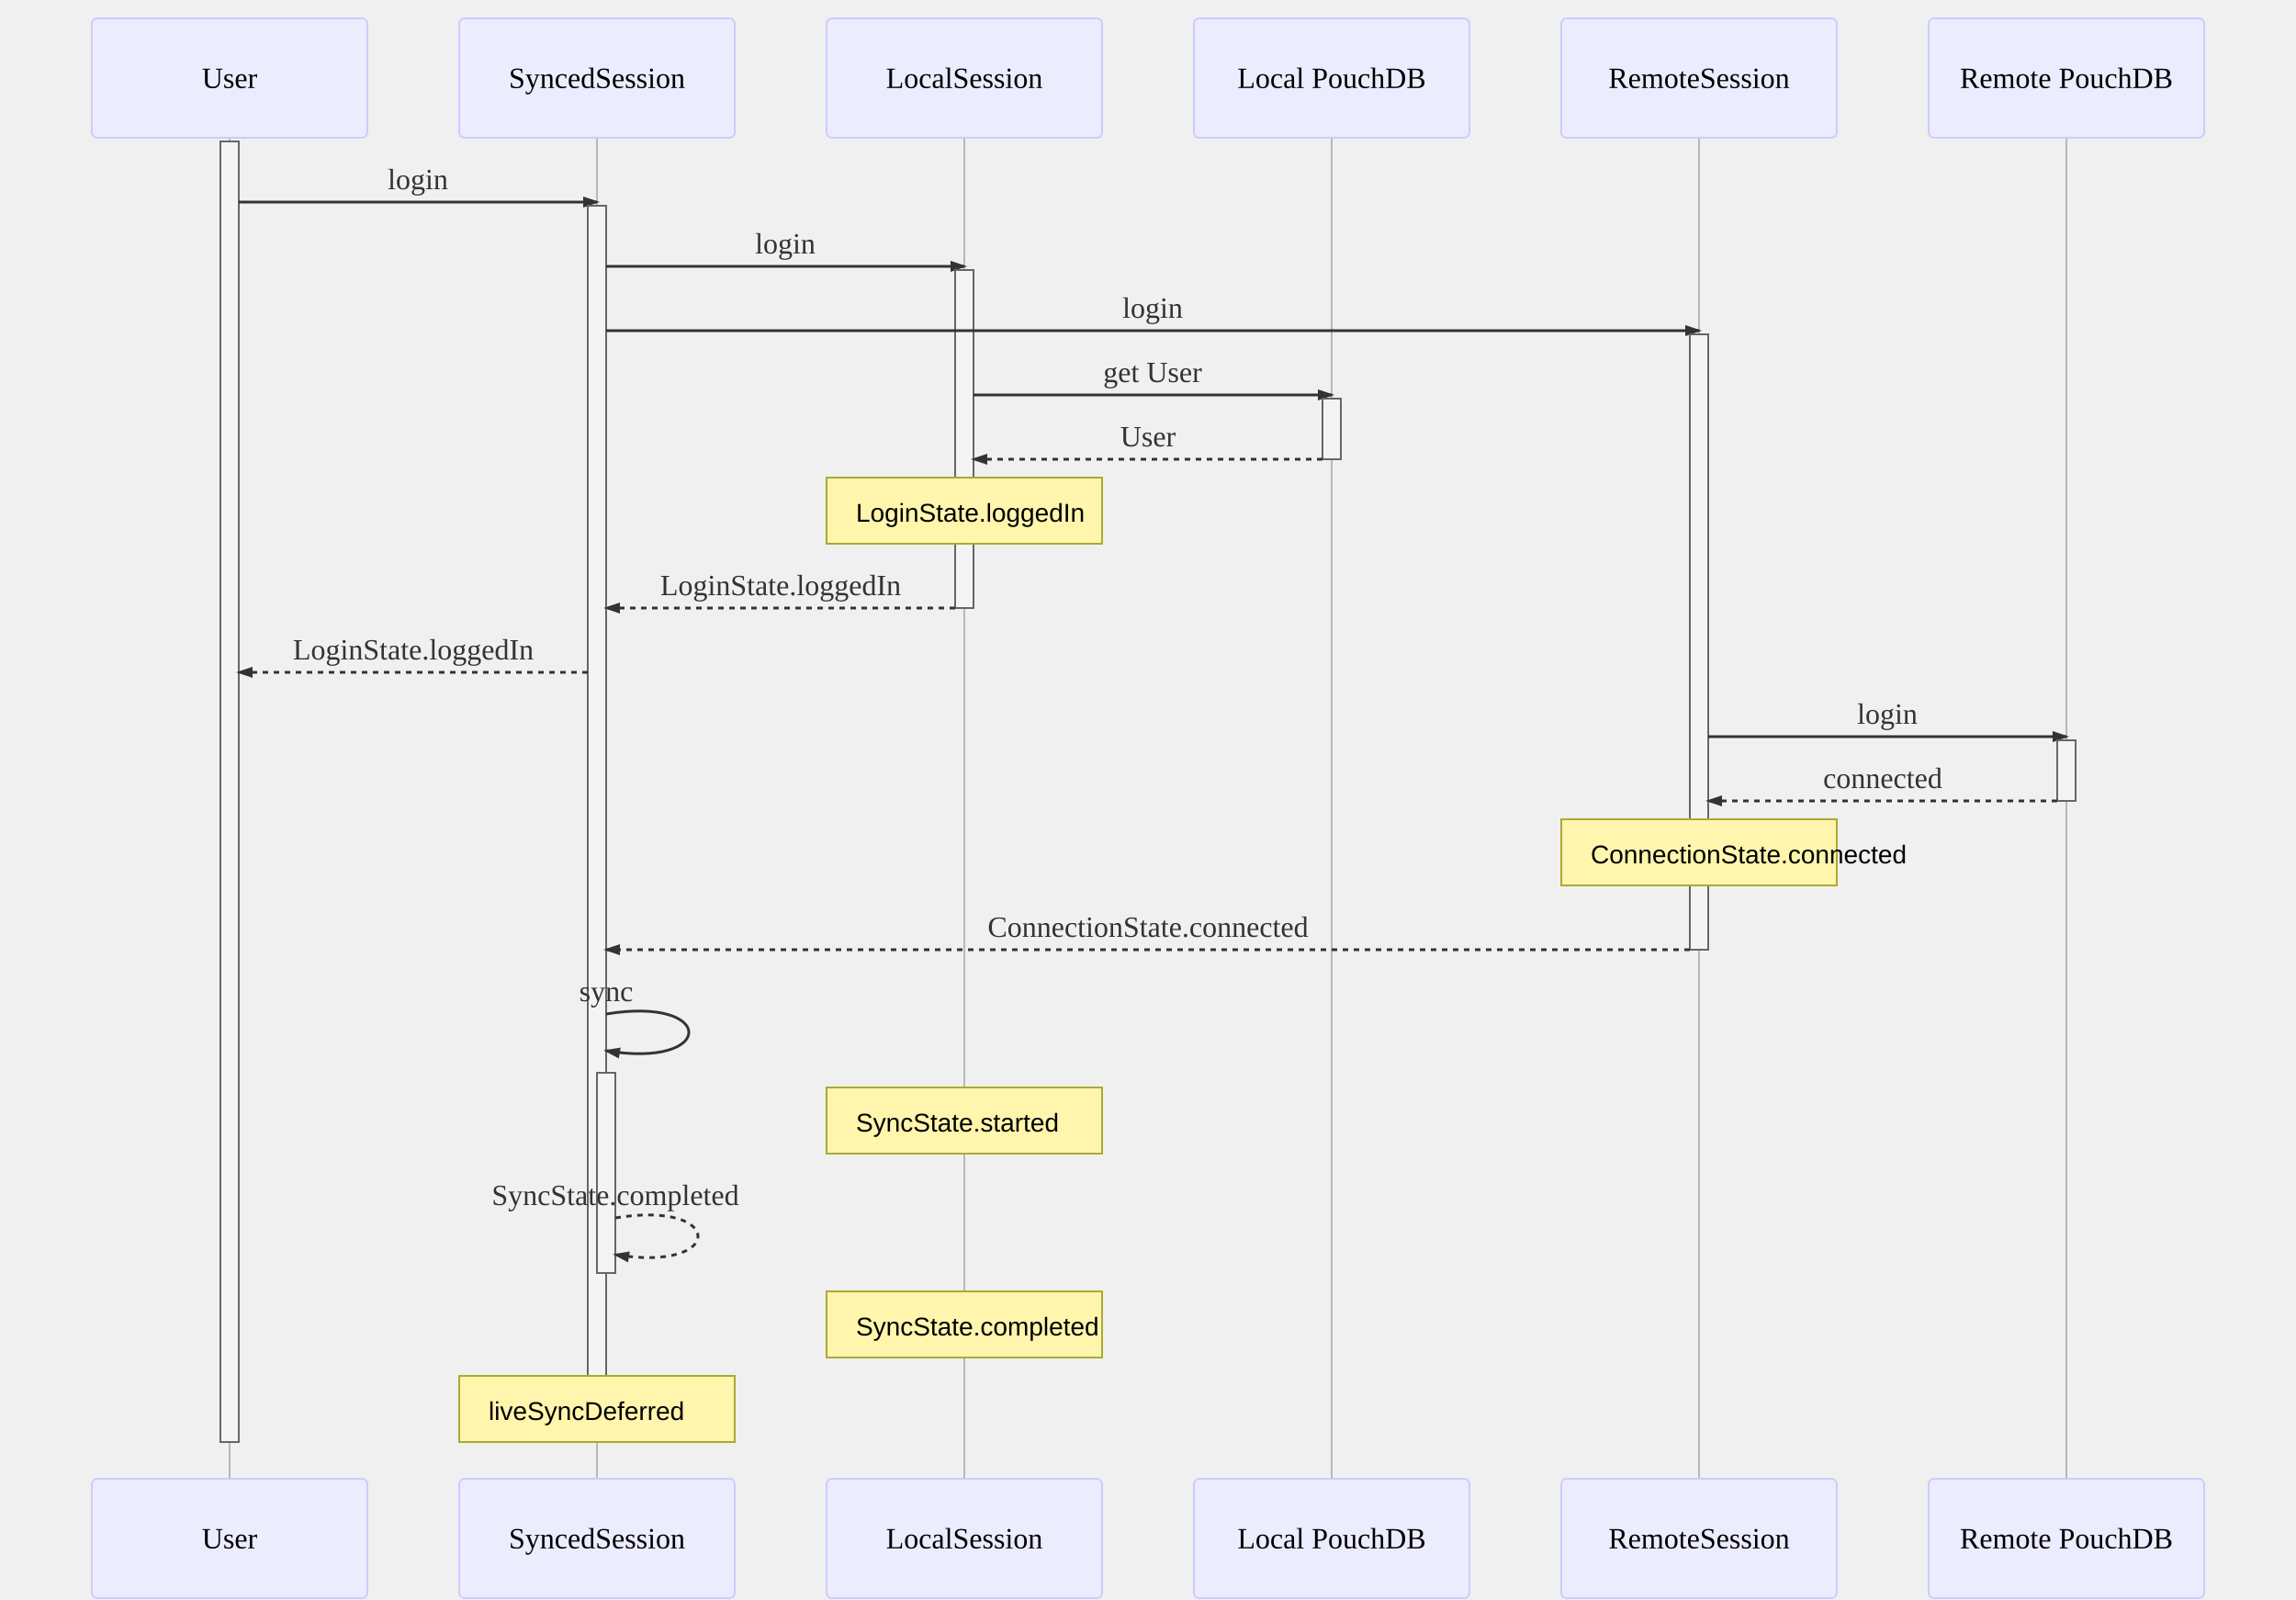
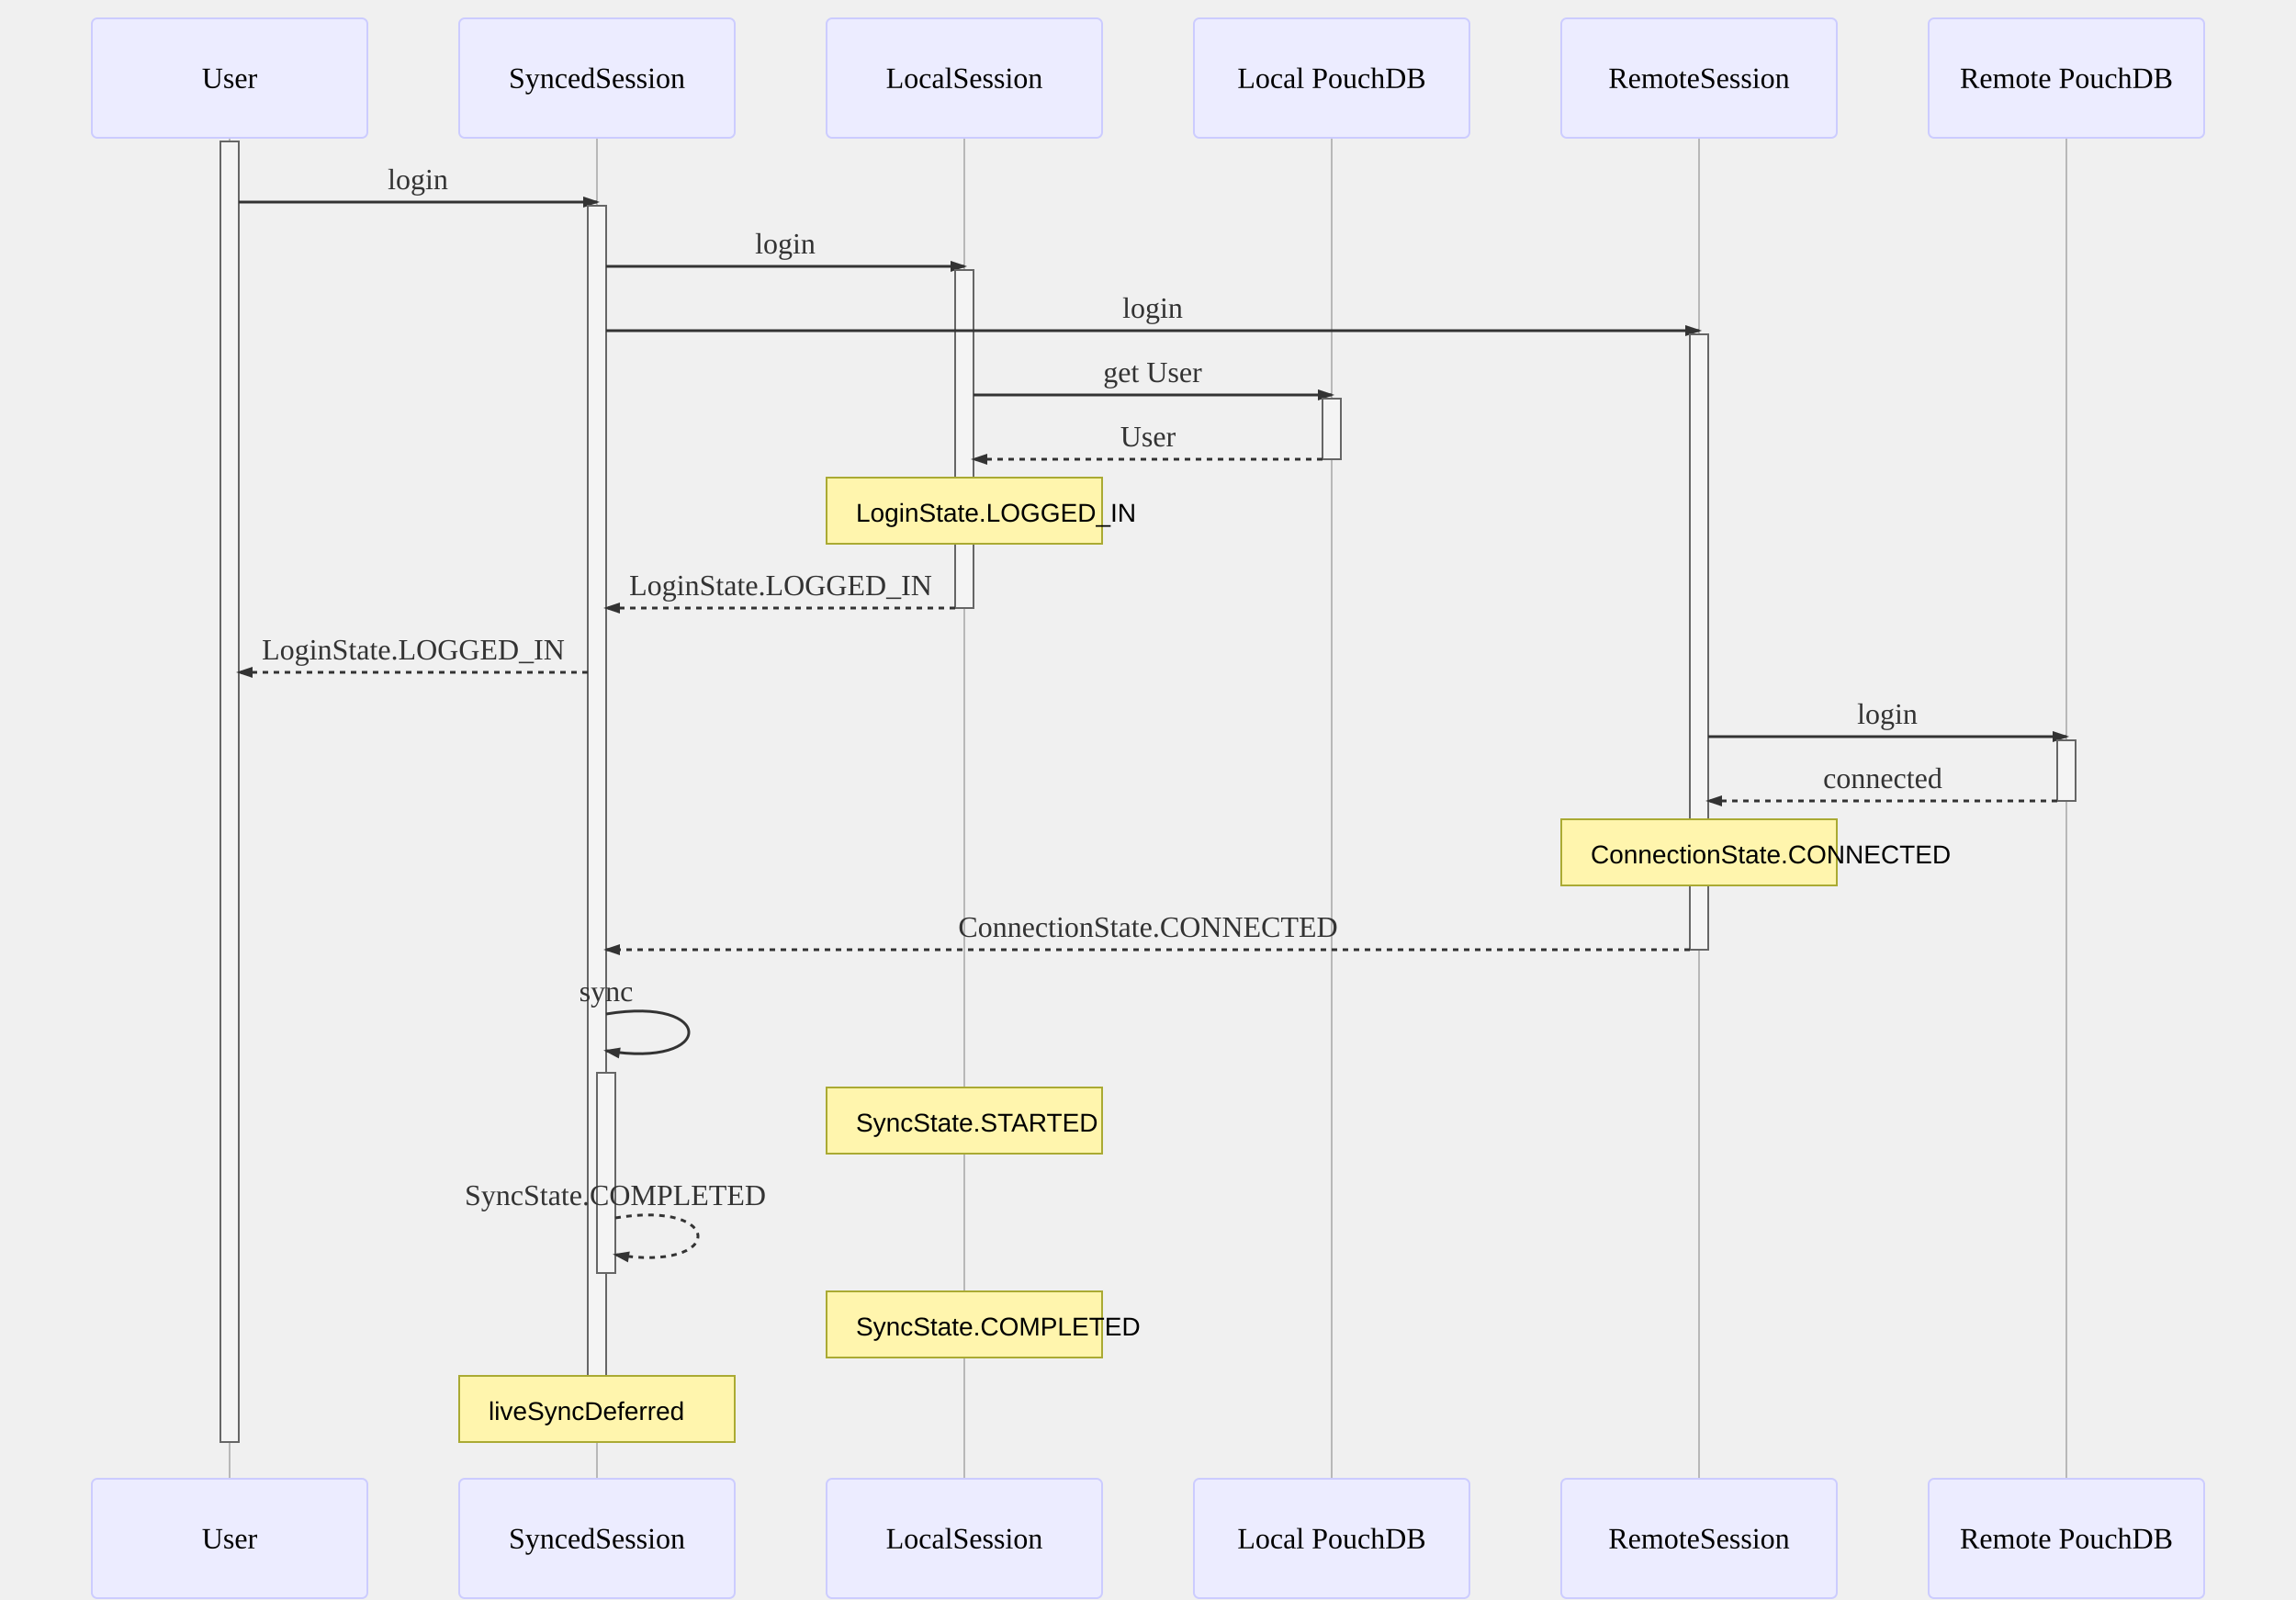
<svg xmlns="http://www.w3.org/2000/svg" id="mermaid-1564680978663" width="100%" height="100%" style="max-width:1250px;" viewBox="-50 -10 1250 871">
  <style>#mermaid-1564680978663 .label{font-family:trebuchet ms,verdana,arial;color:#333}#mermaid-1564680978663 .node circle,#mermaid-1564680978663 .node ellipse,#mermaid-1564680978663 .node polygon,#mermaid-1564680978663 .node rect{fill:#ececff;stroke:#9370db;stroke-width:1px}#mermaid-1564680978663 .node.clickable{cursor:pointer}#mermaid-1564680978663 .arrowheadPath{fill:#333}#mermaid-1564680978663 .edgePath .path{stroke:#333;stroke-width:1.5px}#mermaid-1564680978663 .edgeLabel{background-color:#e8e8e8}#mermaid-1564680978663 .cluster rect{fill:#ffffde!important;stroke:#aa3!important;stroke-width:1px!important}#mermaid-1564680978663 .cluster text{fill:#333}#mermaid-1564680978663 div.mermaidTooltip{position:absolute;text-align:center;max-width:200px;padding:2px;font-family:trebuchet ms,verdana,arial;font-size:12px;background:#ffffde;border:1px solid #aa3;border-radius:2px;pointer-events:none;z-index:100}#mermaid-1564680978663 .actor{stroke:#ccf;fill:#ececff}#mermaid-1564680978663 text.actor{fill:#000;stroke:none}#mermaid-1564680978663 .actor-line{stroke:grey}#mermaid-1564680978663 .messageLine0{marker-end:"url(#arrowhead)"}#mermaid-1564680978663 .messageLine0,#mermaid-1564680978663 .messageLine1{stroke-width:1.5;stroke-dasharray:"2 2";stroke:#333}#mermaid-1564680978663 #arrowhead{fill:#333}#mermaid-1564680978663 #crosshead path{fill:#333!important;stroke:#333!important}#mermaid-1564680978663 .messageText{fill:#333;stroke:none}#mermaid-1564680978663 .labelBox{stroke:#ccf;fill:#ececff}#mermaid-1564680978663 .labelText,#mermaid-1564680978663 .loopText{fill:#000;stroke:none}#mermaid-1564680978663 .loopLine{stroke-width:2;stroke-dasharray:"2 2";marker-end:"url(#arrowhead)";stroke:#ccf}#mermaid-1564680978663 .note{stroke:#aa3;fill:#fff5ad}#mermaid-1564680978663 .noteText{fill:#000;stroke:none;font-family:trebuchet ms,verdana,arial;font-size:14px}#mermaid-1564680978663 .section{stroke:none;opacity:.2}#mermaid-1564680978663 .section0{fill:rgba(102,102,255,.49)}#mermaid-1564680978663 .section2{fill:#fff400}#mermaid-1564680978663 .section1,#mermaid-1564680978663 .section3{fill:#fff;opacity:.2}#mermaid-1564680978663 .sectionTitle0,#mermaid-1564680978663 .sectionTitle1,#mermaid-1564680978663 .sectionTitle2,#mermaid-1564680978663 .sectionTitle3{fill:#333}#mermaid-1564680978663 .sectionTitle{text-anchor:start;font-size:11px;text-height:14px}#mermaid-1564680978663 .grid .tick{stroke:#d3d3d3;opacity:.3;shape-rendering:crispEdges}#mermaid-1564680978663 .grid path{stroke-width:0}#mermaid-1564680978663 .today{fill:none;stroke:red;stroke-width:2px}#mermaid-1564680978663 .task{stroke-width:2}#mermaid-1564680978663 .taskText{text-anchor:middle;font-size:11px}#mermaid-1564680978663 .taskTextOutsideRight{fill:#000;text-anchor:start;font-size:11px}#mermaid-1564680978663 .taskTextOutsideLeft{fill:#000;text-anchor:end;font-size:11px}#mermaid-1564680978663 .taskText0,#mermaid-1564680978663 .taskText1,#mermaid-1564680978663 .taskText2,#mermaid-1564680978663 .taskText3{fill:#fff}#mermaid-1564680978663 .task0,#mermaid-1564680978663 .task1,#mermaid-1564680978663 .task2,#mermaid-1564680978663 .task3{fill:#8a90dd;stroke:#534fbc}#mermaid-1564680978663 .taskTextOutside0,#mermaid-1564680978663 .taskTextOutside1,#mermaid-1564680978663 .taskTextOutside2,#mermaid-1564680978663 .taskTextOutside3{fill:#000}#mermaid-1564680978663 .active0,#mermaid-1564680978663 .active1,#mermaid-1564680978663 .active2,#mermaid-1564680978663 .active3{fill:#bfc7ff;stroke:#534fbc}#mermaid-1564680978663 .activeText0,#mermaid-1564680978663 .activeText1,#mermaid-1564680978663 .activeText2,#mermaid-1564680978663 .activeText3{fill:#000!important}#mermaid-1564680978663 .done0,#mermaid-1564680978663 .done1,#mermaid-1564680978663 .done2,#mermaid-1564680978663 .done3{stroke:grey;fill:#d3d3d3;stroke-width:2}#mermaid-1564680978663 .doneText0,#mermaid-1564680978663 .doneText1,#mermaid-1564680978663 .doneText2,#mermaid-1564680978663 .doneText3{fill:#000!important}#mermaid-1564680978663 .crit0,#mermaid-1564680978663 .crit1,#mermaid-1564680978663 .crit2,#mermaid-1564680978663 .crit3{stroke:#f88;fill:red;stroke-width:2}#mermaid-1564680978663 .activeCrit0,#mermaid-1564680978663 .activeCrit1,#mermaid-1564680978663 .activeCrit2,#mermaid-1564680978663 .activeCrit3{stroke:#f88;fill:#bfc7ff;stroke-width:2}#mermaid-1564680978663 .doneCrit0,#mermaid-1564680978663 .doneCrit1,#mermaid-1564680978663 .doneCrit2,#mermaid-1564680978663 .doneCrit3{stroke:#f88;fill:#d3d3d3;stroke-width:2;cursor:pointer;shape-rendering:crispEdges}#mermaid-1564680978663 .activeCritText0,#mermaid-1564680978663 .activeCritText1,#mermaid-1564680978663 .activeCritText2,#mermaid-1564680978663 .activeCritText3,#mermaid-1564680978663 .doneCritText0,#mermaid-1564680978663 .doneCritText1,#mermaid-1564680978663 .doneCritText2,#mermaid-1564680978663 .doneCritText3{fill:#000!important}#mermaid-1564680978663 .titleText{text-anchor:middle;font-size:18px;fill:#000}#mermaid-1564680978663 g.classGroup text{fill:#9370db;stroke:none;font-family:trebuchet ms,verdana,arial;font-size:10px}#mermaid-1564680978663 g.classGroup rect{fill:#ececff;stroke:#9370db}#mermaid-1564680978663 g.classGroup line{stroke:#9370db;stroke-width:1}#mermaid-1564680978663 .classLabel .box{stroke:none;stroke-width:0;fill:#ececff;opacity:.5}#mermaid-1564680978663 .classLabel .label{fill:#9370db;font-size:10px}#mermaid-1564680978663 .relation{stroke:#9370db;stroke-width:1;fill:none}#mermaid-1564680978663 #compositionEnd,#mermaid-1564680978663 #compositionStart{fill:#9370db;stroke:#9370db;stroke-width:1}#mermaid-1564680978663 #aggregationEnd,#mermaid-1564680978663 #aggregationStart{fill:#ececff;stroke:#9370db;stroke-width:1}#mermaid-1564680978663 #dependencyEnd,#mermaid-1564680978663 #dependencyStart,#mermaid-1564680978663 #extensionEnd,#mermaid-1564680978663 #extensionStart{fill:#9370db;stroke:#9370db;stroke-width:1}#mermaid-1564680978663 .branch-label,#mermaid-1564680978663 .commit-id,#mermaid-1564680978663 .commit-msg{fill:#d3d3d3;color:#d3d3d3}</style>
  <style>#mermaid-1564680978663 {
    color: rgb(0, 0, 0);
    font: normal normal 400 normal 16px / normal "Times New Roman";
  }</style>
  <g />
  <g>
    <line id="actor0" x1="75" y1="5" x2="75" y2="860" class="actor-line" stroke-width="0.5px" stroke="#999" />
    <rect x="0" y="0" fill="#eaeaea" stroke="#666" width="150" height="65" rx="3" ry="3" class="actor" />
    <text x="75" y="32.5" dominant-baseline="central" alignment-baseline="central" class="actor" style="text-anchor: middle;">
      <tspan x="75" dy="0">User</tspan>
    </text>
  </g>
  <g>
    <line id="actor1" x1="275" y1="5" x2="275" y2="860" class="actor-line" stroke-width="0.5px" stroke="#999" />
    <rect x="200" y="0" fill="#eaeaea" stroke="#666" width="150" height="65" rx="3" ry="3" class="actor" />
    <text x="275" y="32.5" dominant-baseline="central" alignment-baseline="central" class="actor" style="text-anchor: middle;">
      <tspan x="275" dy="0">SyncedSession</tspan>
    </text>
  </g>
  <g>
    <line id="actor2" x1="475" y1="5" x2="475" y2="860" class="actor-line" stroke-width="0.5px" stroke="#999" />
    <rect x="400" y="0" fill="#eaeaea" stroke="#666" width="150" height="65" rx="3" ry="3" class="actor" />
    <text x="475" y="32.5" dominant-baseline="central" alignment-baseline="central" class="actor" style="text-anchor: middle;">
      <tspan x="475" dy="0">LocalSession</tspan>
    </text>
  </g>
  <g>
    <line id="actor3" x1="675" y1="5" x2="675" y2="860" class="actor-line" stroke-width="0.5px" stroke="#999" />
    <rect x="600" y="0" fill="#eaeaea" stroke="#666" width="150" height="65" rx="3" ry="3" class="actor" />
    <text x="675" y="32.5" dominant-baseline="central" alignment-baseline="central" class="actor" style="text-anchor: middle;">
      <tspan x="675" dy="0">Local PouchDB</tspan>
    </text>
  </g>
  <g>
    <line id="actor4" x1="875" y1="5" x2="875" y2="860" class="actor-line" stroke-width="0.5px" stroke="#999" />
    <rect x="800" y="0" fill="#eaeaea" stroke="#666" width="150" height="65" rx="3" ry="3" class="actor" />
    <text x="875" y="32.5" dominant-baseline="central" alignment-baseline="central" class="actor" style="text-anchor: middle;">
      <tspan x="875" dy="0">RemoteSession</tspan>
    </text>
  </g>
  <g>
    <line id="actor5" x1="1075" y1="5" x2="1075" y2="860" class="actor-line" stroke-width="0.5px" stroke="#999" />
    <rect x="1000" y="0" fill="#eaeaea" stroke="#666" width="150" height="65" rx="3" ry="3" class="actor" />
    <text x="1075" y="32.5" dominant-baseline="central" alignment-baseline="central" class="actor" style="text-anchor: middle;">
      <tspan x="1075" dy="0">Remote PouchDB</tspan>
    </text>
  </g>
  <defs>
    <marker id="arrowhead" refX="5" refY="2" markerWidth="6" markerHeight="4" orient="auto">
      <path d="M 0,0 V 4 L6,2 Z" />
    </marker>
  </defs>
  <defs>
    <marker id="crosshead" markerWidth="15" markerHeight="8" orient="auto" refX="16" refY="4">
      <path fill="black" stroke="#000000" stroke-width="1px" d="M 9,2 V 6 L16,4 Z" style="stroke-dasharray: 0, 0;" />
      <path fill="none" stroke="#000000" stroke-width="1px" d="M 0,1 L 6,7 M 6,1 L 0,7" style="stroke-dasharray: 0, 0;" />
    </marker>
  </defs>
  <g>
    <rect x="70" y="67" fill="#f4f4f4" stroke="#666" width="10" height="708" rx="0" ry="0" />
  </g>
  <g>
    <text x="177.5" y="93" class="messageText" style="text-anchor: middle;">login</text>
    <line x1="80" y1="100" x2="275" y2="100" class="messageLine0" stroke-width="2" stroke="black" marker-end="url(#arrowhead)" style="fill: none;" />
  </g>
  <g>
    <rect x="270" y="102" fill="#f4f4f4" stroke="#666" width="10" height="673" rx="0" ry="0" />
  </g>
  <g>
    <text x="377.5" y="128" class="messageText" style="text-anchor: middle;">login</text>
    <line x1="280" y1="135" x2="475" y2="135" class="messageLine0" stroke-width="2" stroke="black" marker-end="url(#arrowhead)" style="fill: none;" />
  </g>
  <g>
    <rect x="470" y="137" fill="#f4f4f4" stroke="#666" width="10" height="184" rx="0" ry="0" />
  </g>
  <g>
    <text x="577.5" y="163" class="messageText" style="text-anchor: middle;">login</text>
    <line x1="280" y1="170" x2="875" y2="170" class="messageLine0" stroke-width="2" stroke="black" marker-end="url(#arrowhead)" style="fill: none;" />
  </g>
  <g>
    <rect x="870" y="172" fill="#f4f4f4" stroke="#666" width="10" height="335" rx="0" ry="0" />
  </g>
  <g>
    <text x="577.5" y="198" class="messageText" style="text-anchor: middle;">get User</text>
    <line x1="480" y1="205" x2="675" y2="205" class="messageLine0" stroke-width="2" stroke="black" marker-end="url(#arrowhead)" style="fill: none;" />
  </g>
  <g>
    <rect x="670" y="207" fill="#f4f4f4" stroke="#666" width="10" height="33" rx="0" ry="0" />
  </g>
  <g>
    <text x="575" y="233" class="messageText" style="text-anchor: middle;">User</text>
    <line x1="670" y1="240" x2="480" y2="240" class="messageLine1" stroke-width="2" stroke="black" marker-end="url(#arrowhead)" style="stroke-dasharray: 3, 3; fill: none;" />
  </g>
  <g>
    <rect x="400" y="250" fill="#EDF2AE" stroke="#666" width="150" height="36" rx="0" ry="0" class="note" />
    <text x="396" y="274" fill="black" class="noteText">
-       <tspan x="416" fill="black">LoginState.loggedIn</tspan>
+       <tspan x="416" fill="black">LoginState.LOGGED_IN</tspan>
    </text>
  </g>
  <g>
-     <text x="375" y="314" class="messageText" style="text-anchor: middle;">LoginState.loggedIn</text>
+     <text x="375" y="314" class="messageText" style="text-anchor: middle;">LoginState.LOGGED_IN</text>
    <line x1="470" y1="321" x2="280" y2="321" class="messageLine1" stroke-width="2" stroke="black" marker-end="url(#arrowhead)" style="stroke-dasharray: 3, 3; fill: none;" />
  </g>
  <g>
-     <text x="175" y="349" class="messageText" style="text-anchor: middle;">LoginState.loggedIn</text>
+     <text x="175" y="349" class="messageText" style="text-anchor: middle;">LoginState.LOGGED_IN</text>
    <line x1="270" y1="356" x2="80" y2="356" class="messageLine1" stroke-width="2" stroke="black" marker-end="url(#arrowhead)" style="stroke-dasharray: 3, 3; fill: none;" />
  </g>
  <g>
    <text x="977.5" y="384" class="messageText" style="text-anchor: middle;">login</text>
    <line x1="880" y1="391" x2="1075" y2="391" class="messageLine0" stroke-width="2" stroke="black" marker-end="url(#arrowhead)" style="fill: none;" />
  </g>
  <g>
    <rect x="1070" y="393" fill="#f4f4f4" stroke="#666" width="10" height="33" rx="0" ry="0" />
  </g>
  <g>
    <text x="975" y="419" class="messageText" style="text-anchor: middle;">connected</text>
    <line x1="1070" y1="426" x2="880" y2="426" class="messageLine1" stroke-width="2" stroke="black" marker-end="url(#arrowhead)" style="stroke-dasharray: 3, 3; fill: none;" />
  </g>
  <g>
    <rect x="800" y="436" fill="#EDF2AE" stroke="#666" width="150" height="36" rx="0" ry="0" class="note" />
    <text x="796" y="460" fill="black" class="noteText">
-       <tspan x="816" fill="black">ConnectionState.connected</tspan>
+       <tspan x="816" fill="black">ConnectionState.CONNECTED</tspan>
    </text>
  </g>
  <g>
-     <text x="575" y="500" class="messageText" style="text-anchor: middle;">ConnectionState.connected</text>
+     <text x="575" y="500" class="messageText" style="text-anchor: middle;">ConnectionState.CONNECTED</text>
    <line x1="870" y1="507" x2="280" y2="507" class="messageLine1" stroke-width="2" stroke="black" marker-end="url(#arrowhead)" style="stroke-dasharray: 3, 3; fill: none;" />
  </g>
  <g>
    <text x="280" y="535" class="messageText" style="text-anchor: middle;">sync</text>
    <path d="M 280,542 C 340,532 340,572 280,562" class="messageLine0" stroke-width="2" stroke="black" marker-end="url(#arrowhead)" style="fill: none;" />
  </g>
  <g>
    <rect x="275" y="574" fill="#f4f4f4" stroke="#666" width="10" height="109" rx="0" ry="0" />
  </g>
  <g>
    <rect x="400" y="582" fill="#EDF2AE" stroke="#666" width="150" height="36" rx="0" ry="0" class="note" />
    <text x="396" y="606" fill="black" class="noteText">
-       <tspan x="416" fill="black">SyncState.started</tspan>
+       <tspan x="416" fill="black">SyncState.STARTED</tspan>
    </text>
  </g>
  <g>
-     <text x="285" y="646" class="messageText" style="text-anchor: middle;">SyncState.completed</text>
+     <text x="285" y="646" class="messageText" style="text-anchor: middle;">SyncState.COMPLETED</text>
    <path d="M 285,653 C 345,643 345,683 285,673" class="messageLine1" stroke-width="2" stroke="black" marker-end="url(#arrowhead)" style="stroke-dasharray: 3, 3; fill: none;" />
  </g>
  <g>
    <rect x="400" y="693" fill="#EDF2AE" stroke="#666" width="150" height="36" rx="0" ry="0" class="note" />
    <text x="396" y="717" fill="black" class="noteText">
-       <tspan x="416" fill="black">SyncState.completed</tspan>
+       <tspan x="416" fill="black">SyncState.COMPLETED</tspan>
    </text>
  </g>
  <g>
    <rect x="200" y="739" fill="#EDF2AE" stroke="#666" width="150" height="36" rx="0" ry="0" class="note" />
    <text x="196" y="763" fill="black" class="noteText">
      <tspan x="216" fill="black">liveSyncDeferred</tspan>
    </text>
  </g>
  <g>
    <rect x="0" y="795" fill="#eaeaea" stroke="#666" width="150" height="65" rx="3" ry="3" class="actor" />
    <text x="75" y="827.5" dominant-baseline="central" alignment-baseline="central" class="actor" style="text-anchor: middle;">
      <tspan x="75" dy="0">User</tspan>
    </text>
  </g>
  <g>
    <rect x="200" y="795" fill="#eaeaea" stroke="#666" width="150" height="65" rx="3" ry="3" class="actor" />
    <text x="275" y="827.5" dominant-baseline="central" alignment-baseline="central" class="actor" style="text-anchor: middle;">
      <tspan x="275" dy="0">SyncedSession</tspan>
    </text>
  </g>
  <g>
    <rect x="400" y="795" fill="#eaeaea" stroke="#666" width="150" height="65" rx="3" ry="3" class="actor" />
    <text x="475" y="827.5" dominant-baseline="central" alignment-baseline="central" class="actor" style="text-anchor: middle;">
      <tspan x="475" dy="0">LocalSession</tspan>
    </text>
  </g>
  <g>
    <rect x="600" y="795" fill="#eaeaea" stroke="#666" width="150" height="65" rx="3" ry="3" class="actor" />
    <text x="675" y="827.5" dominant-baseline="central" alignment-baseline="central" class="actor" style="text-anchor: middle;">
      <tspan x="675" dy="0">Local PouchDB</tspan>
    </text>
  </g>
  <g>
    <rect x="800" y="795" fill="#eaeaea" stroke="#666" width="150" height="65" rx="3" ry="3" class="actor" />
    <text x="875" y="827.5" dominant-baseline="central" alignment-baseline="central" class="actor" style="text-anchor: middle;">
      <tspan x="875" dy="0">RemoteSession</tspan>
    </text>
  </g>
  <g>
    <rect x="1000" y="795" fill="#eaeaea" stroke="#666" width="150" height="65" rx="3" ry="3" class="actor" />
    <text x="1075" y="827.5" dominant-baseline="central" alignment-baseline="central" class="actor" style="text-anchor: middle;">
      <tspan x="1075" dy="0">Remote PouchDB</tspan>
    </text>
  </g>
</svg>
